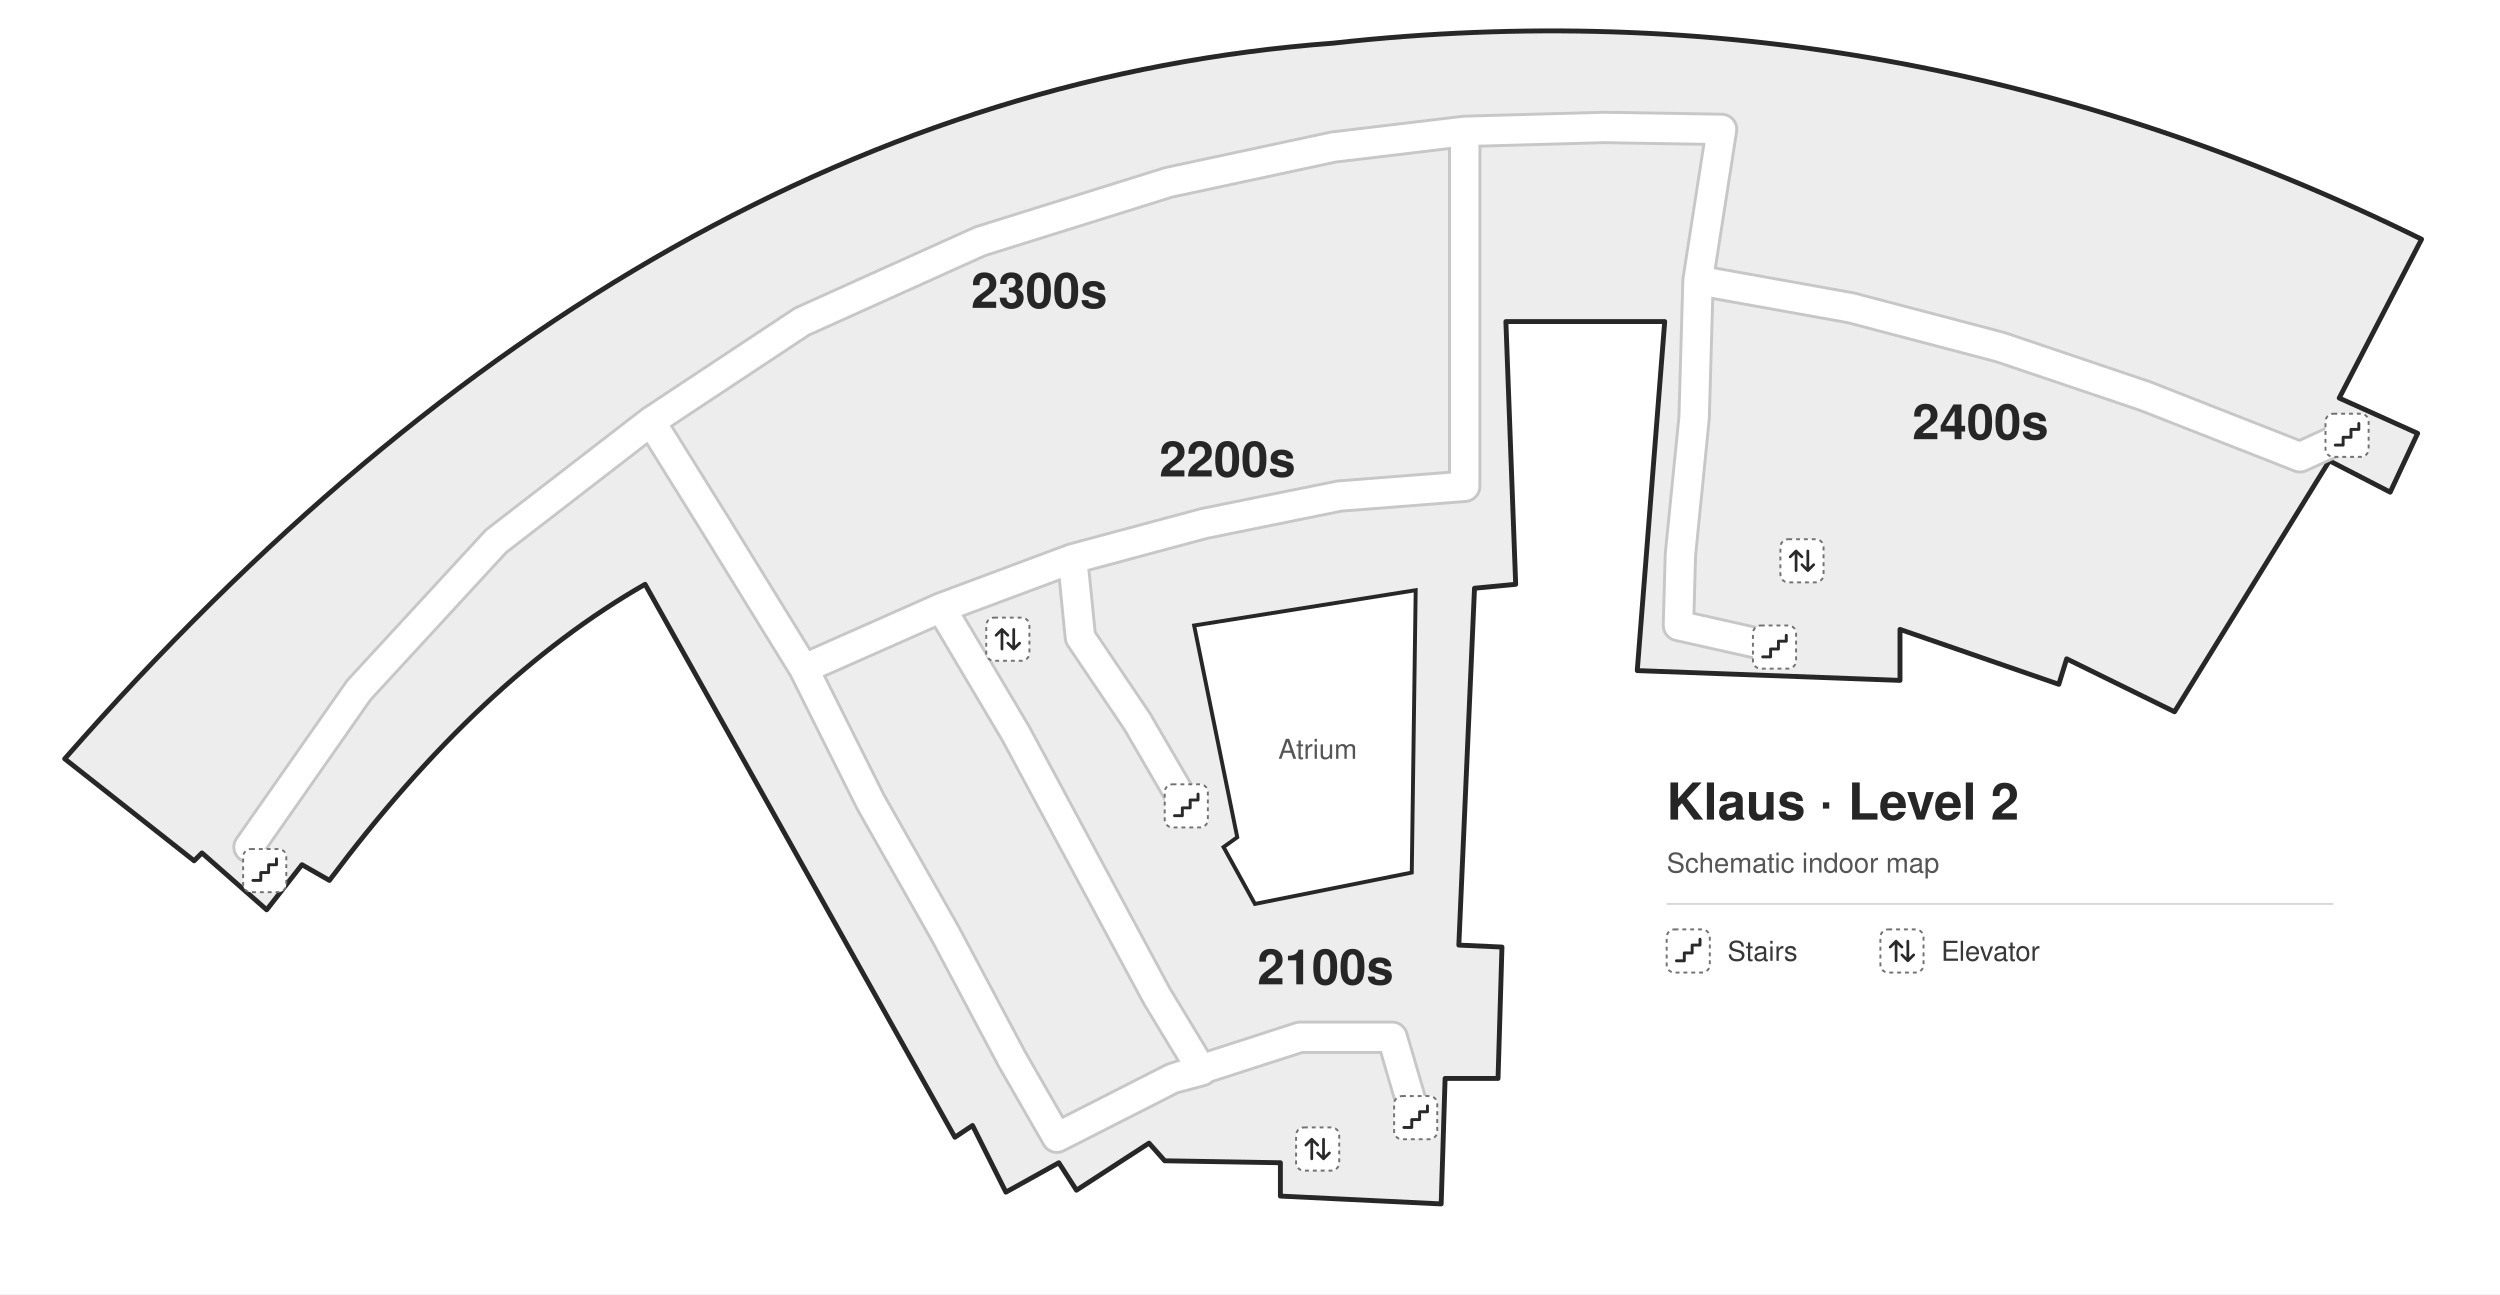
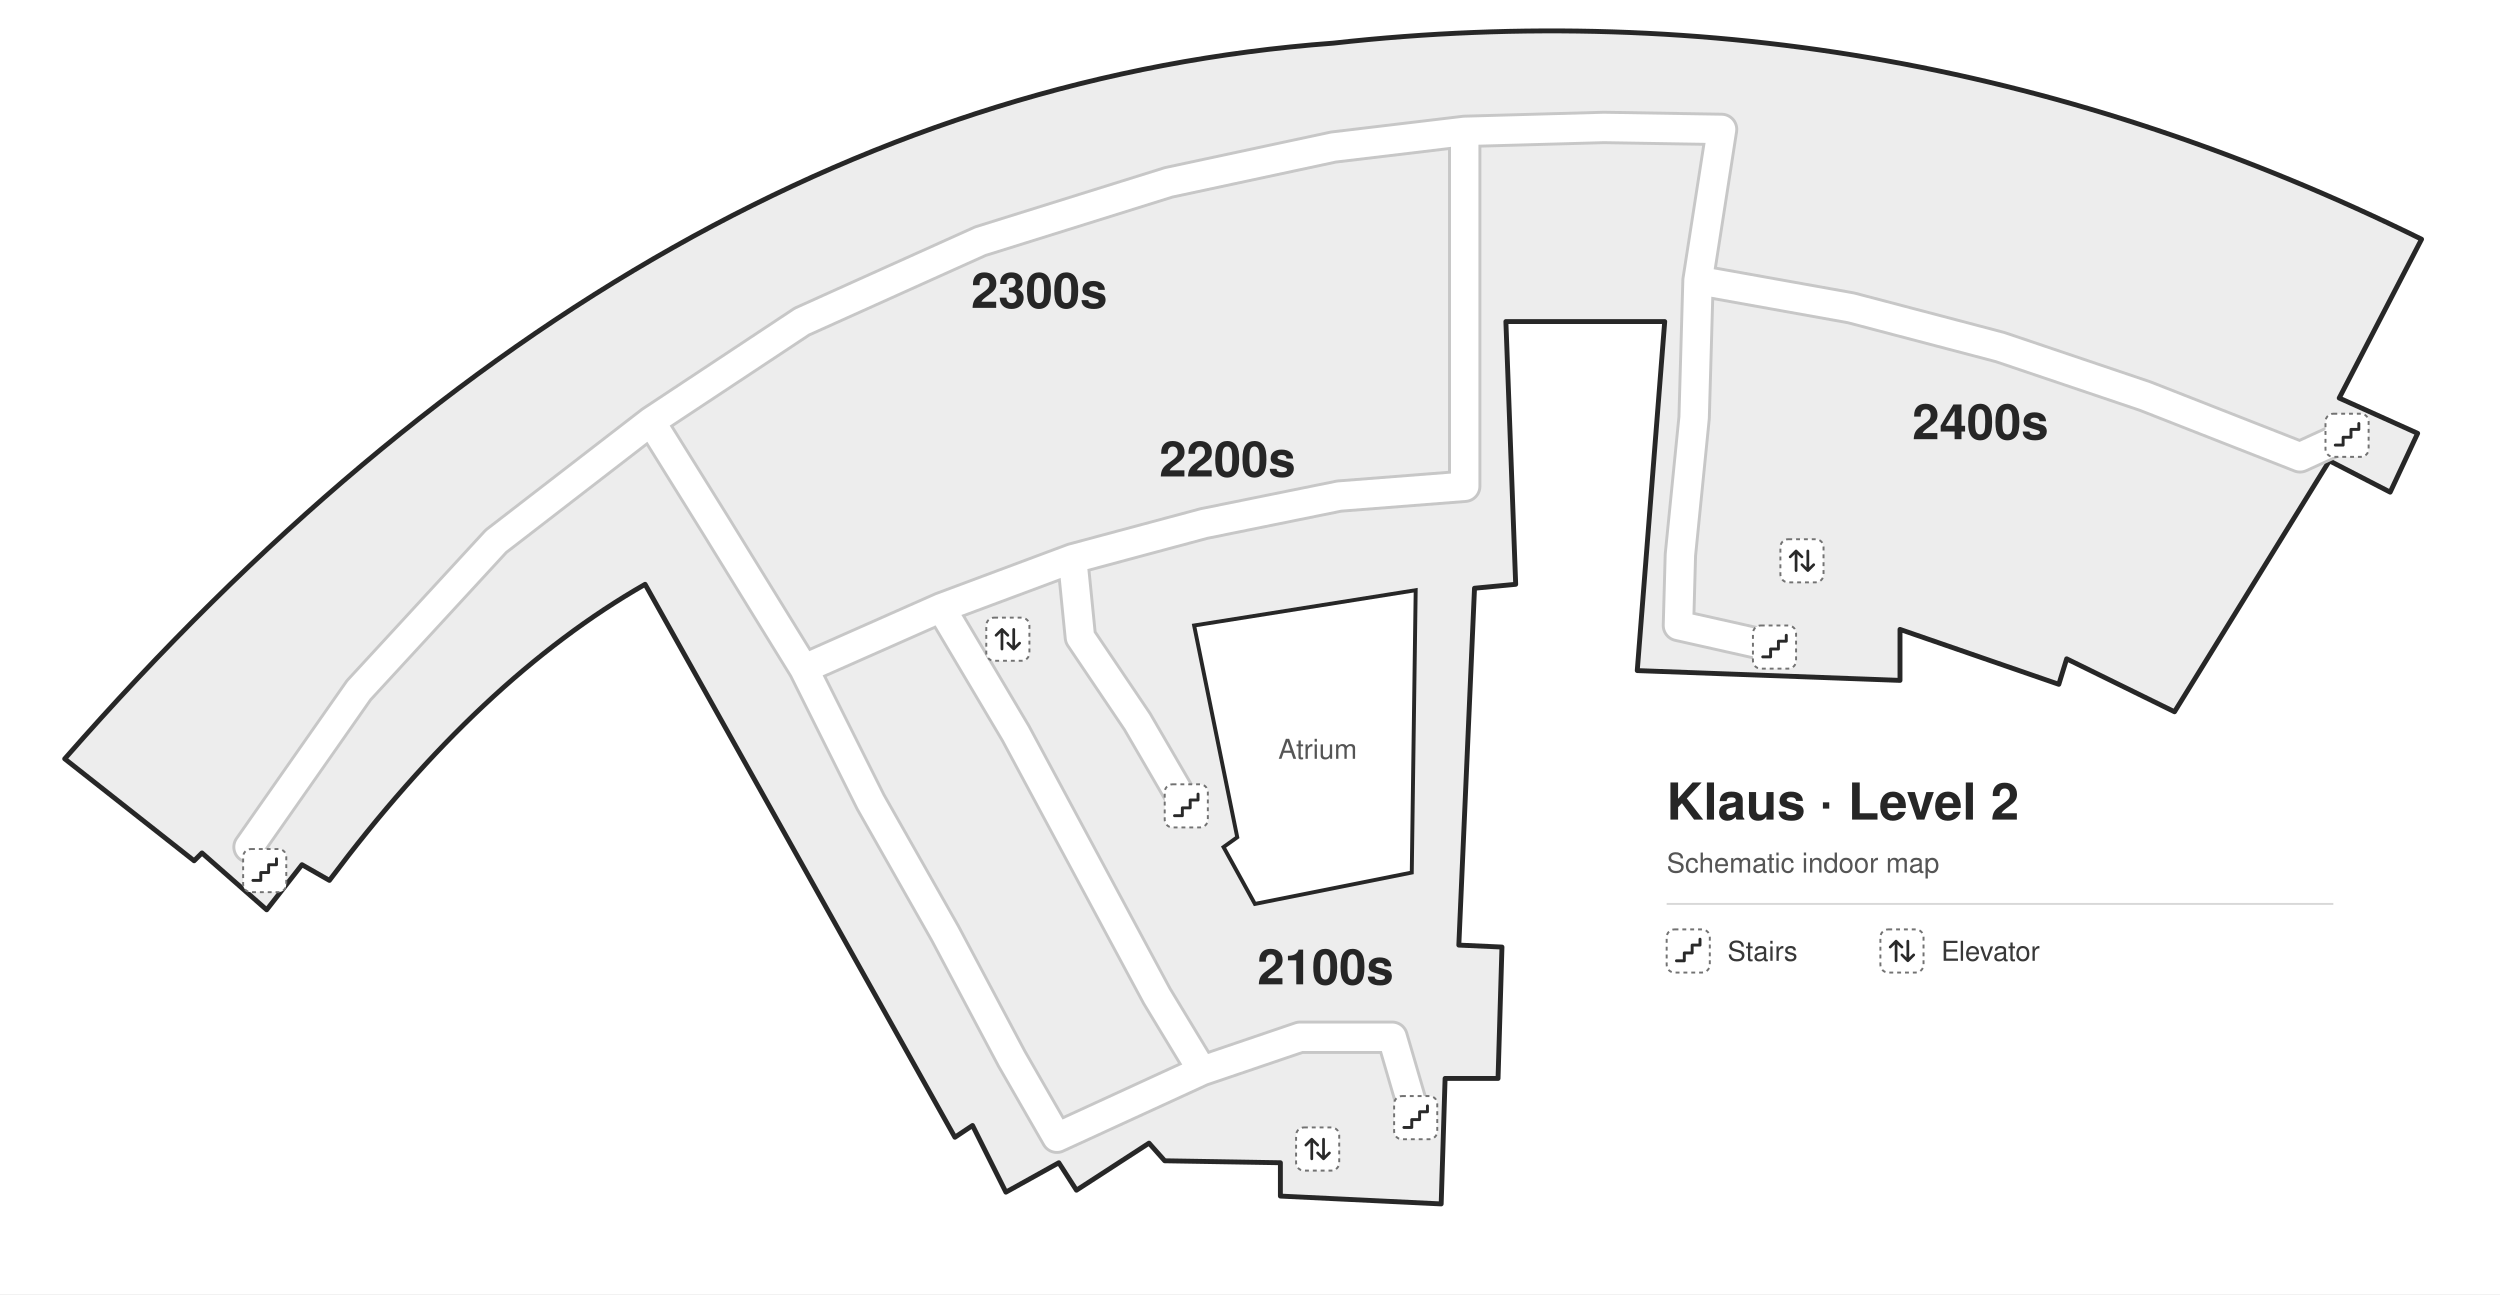
<svg xmlns="http://www.w3.org/2000/svg" xmlns:xlink="http://www.w3.org/1999/xlink" viewBox="0 0 1275 660" width="1275" height="660" role="img" aria-labelledby="map-title map-description">
  <defs>
    <path id="floor-outline" d="M33 387Q330 48 680 22Q967 -10 1235 122L1193 203 1233 221 1219 251 1188 235 1109 363 1054 336 1050 349 969 321 969 347 835 342 849 164 768 164 773 298 752 300 744 482 766 483 764 550 737 550 735 614 653 610 653 593 594 592 586 583 549 607 540 593 513 608 496 574 487 580 329 298Q245 346 168 449L154 441 136 464 103 435 99 439Z" />
-     <path id="corridors" d="M127 432L183 352L253 276L332 215L409 164L500 123L596 93L680 75L747 67L818 65L878 66L866 143 M332 215L365 268L410 341 M747 67L747 160L747 248L683 253L614 267L547 285L480 310L410 341 M547 285L551 325L580 368L605 411 M410 341L444 409L482 476L516 540L539 580L598 550 M480 310L518 374L554 441L590 508L613 546L598 550 M598 550L663 529L710 529L722 570 M866 143L944 157L1020 177L1094 202L1173 233L1197 222 M866 143L864 213L857 283L856 319L905 330" />
+     <path id="corridors" d="M127 432L183 352L253 276L332 215L409 164L500 123L596 93L680 75L747 67L818 65L878 66L866 143 M332 215L365 268L410 341 M747 67L747 160L747 248L683 253L614 267L547 285L480 310L410 341 M547 285L551 325L580 368L605 411 M410 341L444 409L482 476L516 540L539 580L613 546 M480 310L518 374L554 441L590 508L613 546 M613 546L663 529L710 529L722 570 M866 143L944 157L1020 177L1094 202L1173 233L1197 222 M866 143L864 213L857 283L856 319L905 330" />
    <g id="stair-marker">
      <rect x="-11" y="-11" width="22" height="22" rx="4" fill="#fff" stroke="#727272" stroke-dasharray="2 2" />
      <path d="M-6 5H-2V1H2V-3H6V-6" fill="none" stroke="#292929" stroke-width="1.5" stroke-linecap="round" stroke-linejoin="round" />
    </g>
    <g id="elevator-marker">
      <rect x="-11" y="-11" width="22" height="22" rx="4" fill="#fff" stroke="#727272" stroke-dasharray="2 2" />
      <path d="M-3 5V-5m-3 3 3-3 3 3m3-3V5M0 2l3 3 3-3" fill="none" stroke="#292929" stroke-width="1.4" stroke-linecap="round" stroke-linejoin="round" />
    </g>
    <g id="exit-marker">
      <rect x="-9" y="-9" width="18" height="18" rx="3" fill="#292929" />
      <path d="M-5 -5H-1V5H-5M-2 0H5M2 -3L5 0L2 3" fill="none" stroke="#fff" stroke-width="1.4" stroke-linecap="round" stroke-linejoin="round" />
    </g>
  </defs>
  <rect width="1275" height="660" fill="#fff" />
  <use xlink:href="#floor-outline" fill="#ededed" stroke="#272727" stroke-width="2.5" stroke-linejoin="round" />
  <g fill="none" stroke-linecap="round" stroke-linejoin="round">
    <use xlink:href="#corridors" stroke="#c7c7c7" stroke-width="17" />
    <use xlink:href="#corridors" stroke="#fff" stroke-width="14" />
  </g>
  <path d="M609 319L722 301 720 445 640 461 624 432 631 427Z" fill="#fff" stroke="#272727" stroke-width="2" />
  <text x="672" y="387" fill="#555" font-family="Helvetica" font-size="14" text-anchor="middle">Atrium</text>
  <g fill="#262626" font-family="Helvetica" font-size="25" font-weight="bold" text-anchor="middle">
    <text x="530" y="157">2300s</text>
    <text x="626" y="243">2200s</text>
    <text x="676" y="502">2100s</text>
    <text x="1010" y="224">2400s</text>
  </g>
  <g aria-label="Stair and elevator markers">
    <use xlink:href="#stair-marker" x="135" y="444" />
    <use xlink:href="#stair-marker" x="605" y="411" />
    <use xlink:href="#stair-marker" x="722" y="570" />
    <use xlink:href="#stair-marker" x="1197" y="222" />
    <use xlink:href="#stair-marker" x="905" y="330" />
    <use xlink:href="#elevator-marker" x="514" y="326" />
    <use xlink:href="#elevator-marker" x="672" y="586" />
    <use xlink:href="#elevator-marker" x="919" y="286" />
  </g>
  <g font-family="Helvetica">
    <text x="850" y="418" fill="#262626" font-size="26" font-weight="bold">Klaus · Level 2</text>
    <text x="850" y="445" fill="#555" font-size="14">Schematic indoor map</text>
    <path d="M850 461H1190" stroke="#d8d8d8" />
    <use xlink:href="#stair-marker" x="861" y="485" />
    <text x="881" y="490" fill="#383838" font-size="14">Stairs</text>
    <use xlink:href="#elevator-marker" x="970" y="485" />
    <text x="990" y="490" fill="#383838" font-size="14">Elevator</text>
  </g>
</svg>
